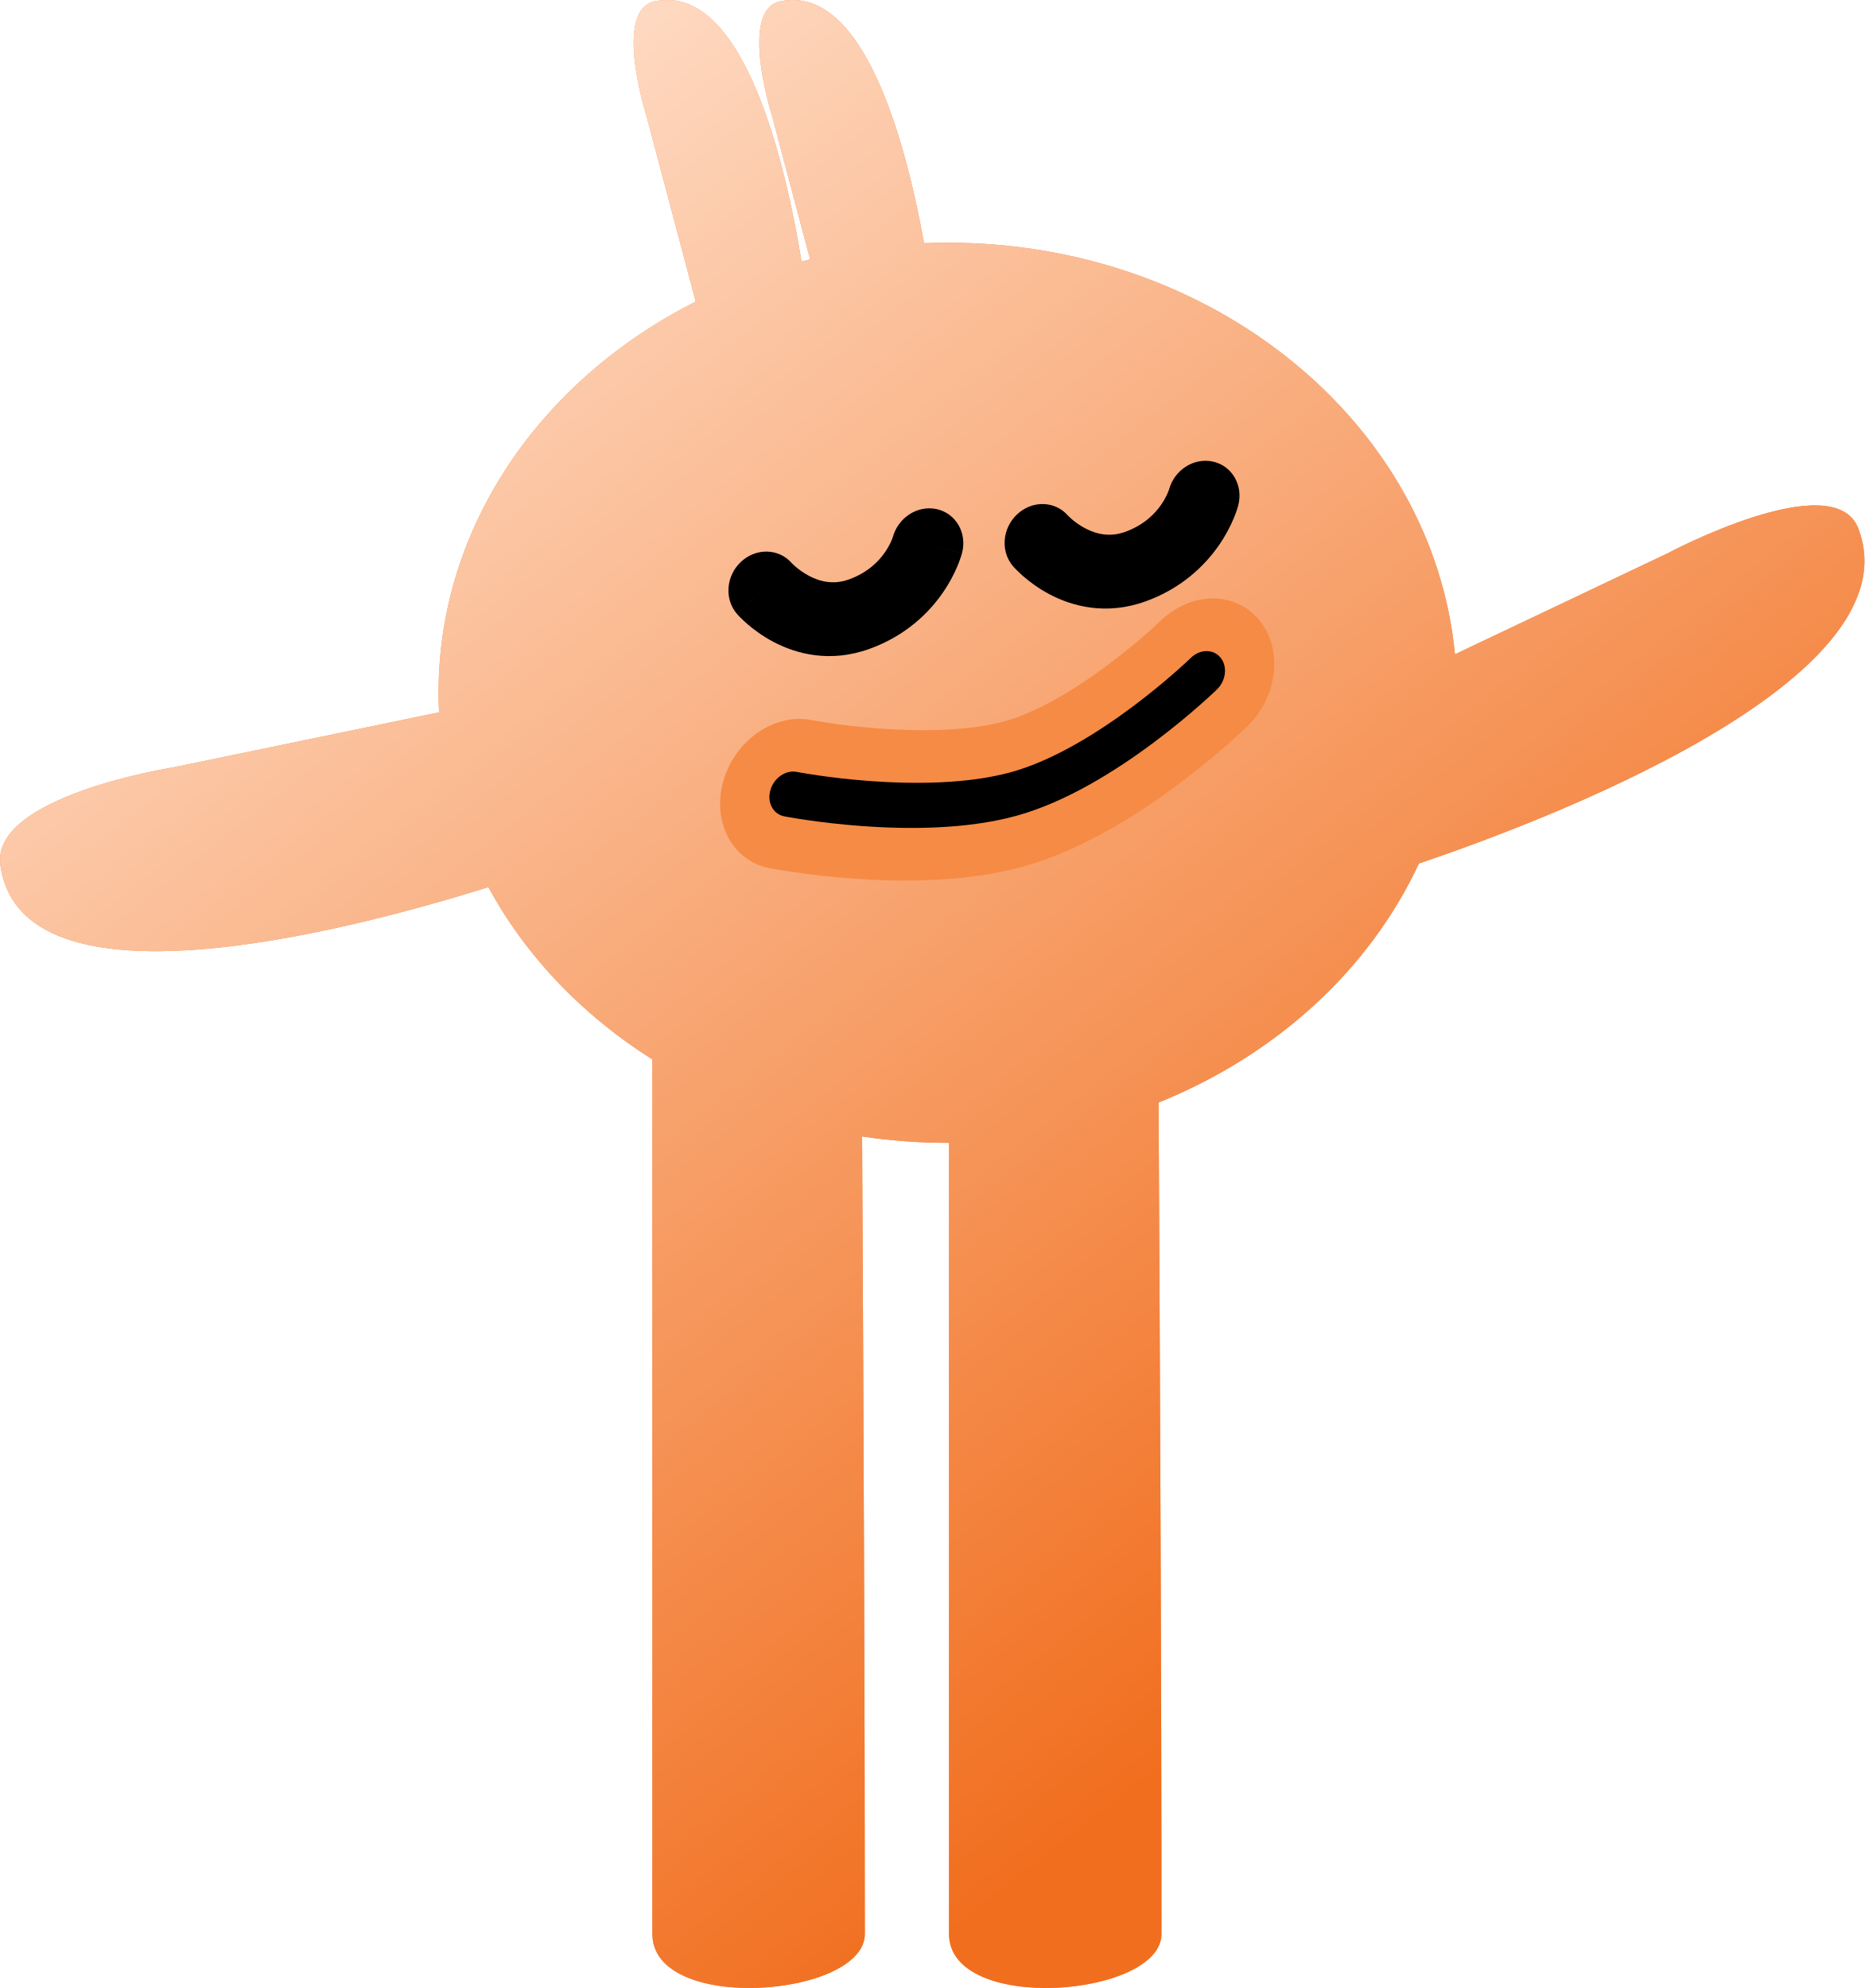
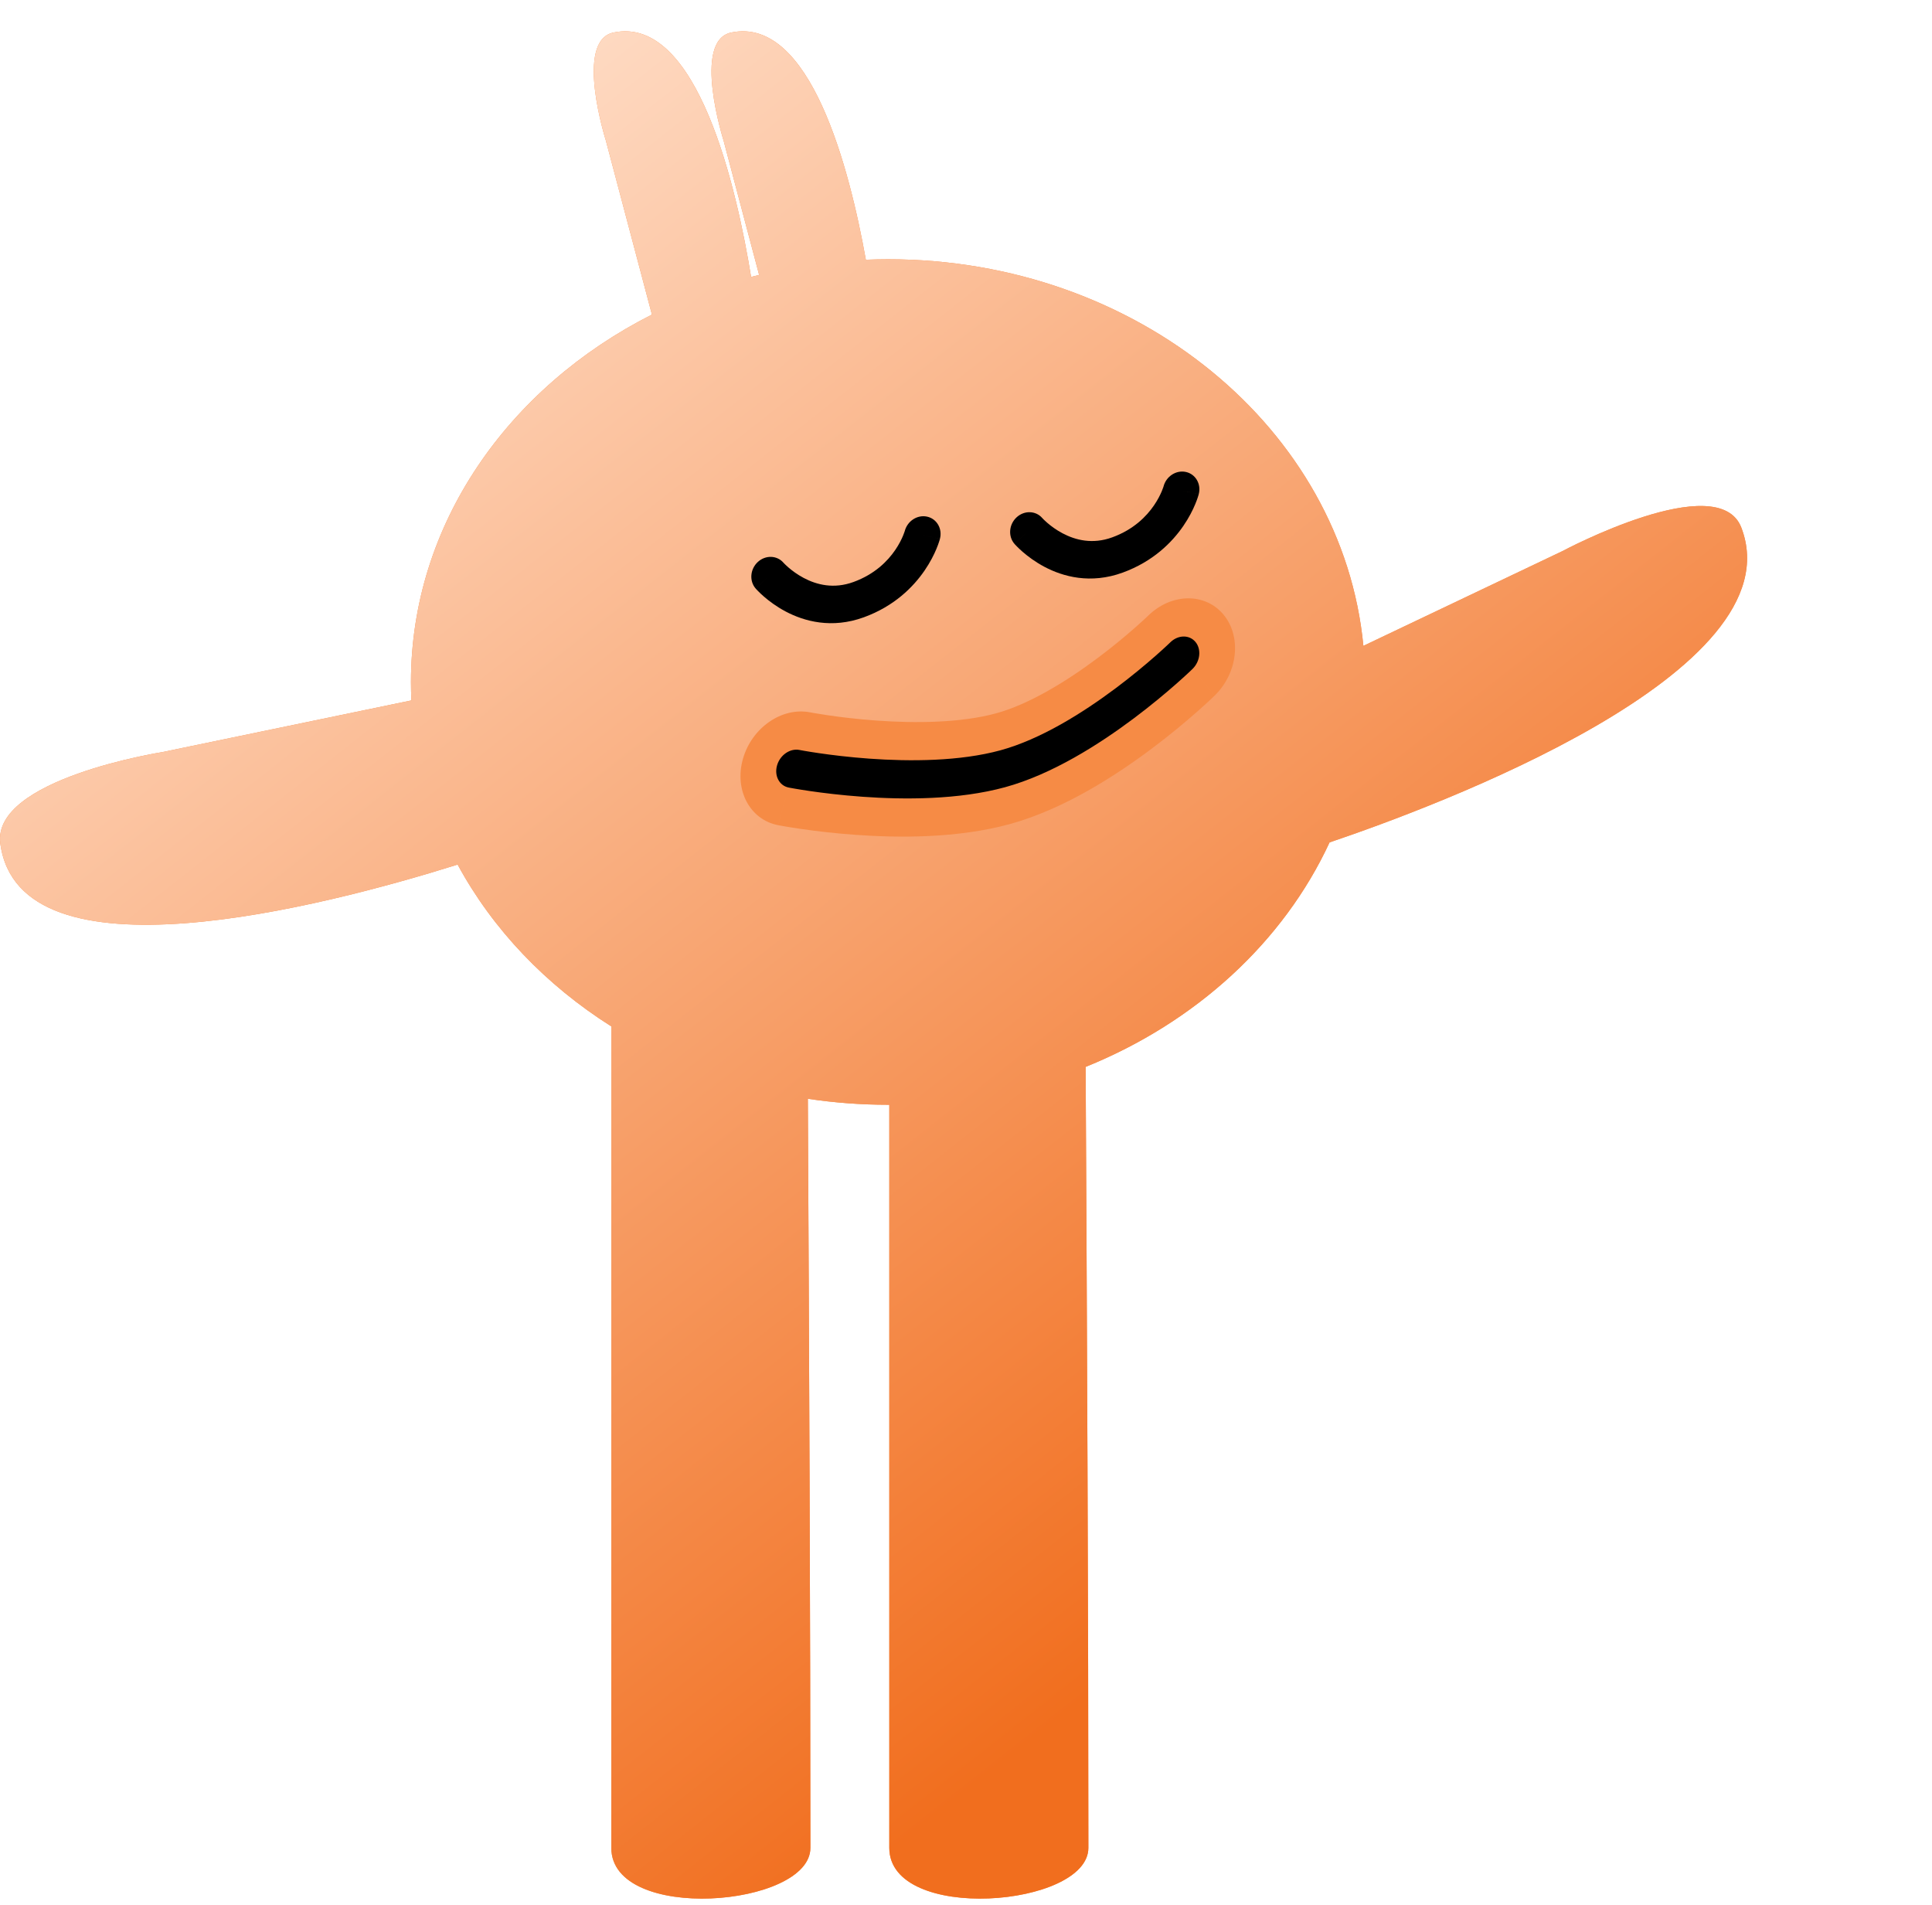
- <svg xmlns="http://www.w3.org/2000/svg" width="256" height="273" viewBox="0 0 256 273" fill="none">
-   <path d="M107.142 0.181C118.748 -2.243 124.508 20.211 126.871 33.395C127.948 33.352 129.033 33.328 130.123 33.328C166.715 33.328 196.74 58.188 199.773 89.847L228.929 76C228.981 75.972 251.792 63.814 255.155 72.566C263.294 93.753 210.329 113.35 194.819 118.582C188.065 133.133 175.215 144.902 159.077 151.404C159.27 187.307 159.478 233.087 159.478 265.573C159.478 274.27 130.305 276.612 130.305 265.573V156.937C130.244 156.937 130.184 156.939 130.123 156.939C126.118 156.939 122.192 156.64 118.372 156.068C118.558 191.203 118.746 234.478 118.746 265.573C118.746 274.27 89.574 276.612 89.574 265.573V145.484C79.984 139.436 72.194 131.3 67.055 121.826C47.157 128.051 2.845 139.477 0.047 118.767C-1.23 109.311 23.686 105.397 23.74 105.388L60.284 97.822C60.241 96.931 60.218 96.034 60.218 95.133C60.218 72.128 74.435 52.058 95.525 41.417L88.785 16.002C88.785 16.002 84.121 1.388 89.895 0.181C102.279 -2.406 108.009 23.334 110.054 35.913C110.445 35.809 110.838 35.709 111.232 35.612L106.031 16.002C106.031 16.002 101.368 1.388 107.142 0.181Z" fill="#F68B45" />
-   <path d="M107.142 0.181C118.748 -2.243 124.508 20.211 126.871 33.395C127.948 33.352 129.033 33.328 130.123 33.328C166.715 33.328 196.74 58.188 199.773 89.847L228.929 76C228.981 75.972 251.792 63.814 255.155 72.566C263.294 93.753 210.329 113.35 194.819 118.582C188.065 133.133 175.215 144.902 159.077 151.404C159.27 187.307 159.478 233.087 159.478 265.573C159.478 274.27 130.305 276.612 130.305 265.573V156.937C130.244 156.937 130.184 156.939 130.123 156.939C126.118 156.939 122.192 156.64 118.372 156.068C118.558 191.203 118.746 234.478 118.746 265.573C118.746 274.27 89.574 276.612 89.574 265.573V145.484C79.984 139.436 72.194 131.3 67.055 121.826C47.157 128.051 2.845 139.477 0.047 118.767C-1.23 109.311 23.686 105.397 23.74 105.388L60.284 97.822C60.241 96.931 60.218 96.034 60.218 95.133C60.218 72.128 74.435 52.058 95.525 41.417L88.785 16.002C88.785 16.002 84.121 1.388 89.895 0.181C102.279 -2.406 108.009 23.334 110.054 35.913C110.445 35.809 110.838 35.709 111.232 35.612L106.031 16.002C106.031 16.002 101.368 1.388 107.142 0.181Z" fill="url(#paint0_linear_2_7136)" />
-   <path d="M108.705 77.324C106.94 75.295 103.827 75.213 101.752 77.141C99.678 79.069 99.427 82.276 101.192 84.305L104.948 80.814L108.705 77.324ZM132.096 75.926C132.807 73.188 131.253 70.498 128.624 69.916C125.995 69.334 123.286 71.082 122.575 73.819L127.335 74.873L132.096 75.926ZM104.948 80.814C101.192 84.305 101.193 84.307 101.195 84.308C101.195 84.309 101.196 84.31 101.197 84.311C101.199 84.314 101.202 84.316 101.204 84.319C101.208 84.323 101.213 84.329 101.218 84.335C101.228 84.346 101.239 84.359 101.252 84.373C101.278 84.402 101.31 84.437 101.347 84.478C101.422 84.558 101.519 84.661 101.639 84.783C101.878 85.025 102.209 85.342 102.625 85.702C103.449 86.415 104.652 87.329 106.182 88.138C109.249 89.76 113.925 91.089 119.412 89.096L117.999 84.329L116.587 79.561C114.48 80.326 112.63 79.898 111.07 79.073C110.287 78.659 109.65 78.178 109.214 77.801C109 77.615 108.845 77.465 108.756 77.375C108.712 77.33 108.685 77.301 108.676 77.291C108.671 77.286 108.671 77.286 108.676 77.291C108.678 77.294 108.682 77.298 108.687 77.303C108.689 77.306 108.692 77.309 108.695 77.313C108.696 77.314 108.698 77.316 108.7 77.318C108.7 77.319 108.702 77.32 108.702 77.321C108.703 77.322 108.705 77.324 104.948 80.814ZM117.999 84.329L119.412 89.096C124.419 87.278 127.596 84.1 129.495 81.33C130.433 79.962 131.057 78.701 131.456 77.751C131.657 77.274 131.803 76.868 131.906 76.558C131.957 76.403 131.998 76.271 132.029 76.165C132.045 76.112 132.058 76.065 132.069 76.025C132.075 76.005 132.08 75.987 132.084 75.97C132.086 75.962 132.088 75.954 132.09 75.947C132.091 75.943 132.092 75.939 132.093 75.936C132.094 75.934 132.094 75.932 132.094 75.931C132.095 75.928 132.096 75.926 127.335 74.873C122.575 73.819 122.575 73.817 122.576 73.814C122.576 73.814 122.577 73.811 122.577 73.81C122.578 73.807 122.579 73.804 122.579 73.801C122.581 73.795 122.582 73.79 122.584 73.785C122.586 73.775 122.589 73.766 122.591 73.759C122.595 73.744 122.597 73.736 122.598 73.732C122.6 73.726 122.596 73.74 122.585 73.773C122.563 73.84 122.514 73.98 122.433 74.174C122.268 74.566 121.982 75.151 121.535 75.803C120.665 77.072 119.174 78.621 116.587 79.561L117.999 84.329Z" fill="black" />
-   <path d="M111.438 98.886C106.345 97.89 100.92 101.633 99.321 107.247C97.721 112.861 100.553 118.22 105.646 119.216L108.542 109.051L111.438 98.886ZM171.292 99.721C175.481 95.641 176.193 89.105 172.883 85.122C169.573 81.139 163.495 81.218 159.307 85.299L165.3 92.51L171.292 99.721ZM108.542 109.051C105.646 119.216 105.647 119.216 105.649 119.216C105.649 119.216 105.651 119.217 105.652 119.217C105.654 119.217 105.657 119.218 105.66 119.218C105.665 119.22 105.672 119.221 105.68 119.222C105.695 119.225 105.716 119.229 105.74 119.234C105.788 119.243 105.854 119.255 105.936 119.271C106.1 119.301 106.329 119.342 106.618 119.392C107.196 119.492 108.016 119.627 109.031 119.774C111.056 120.069 113.892 120.422 117.169 120.658C123.482 121.112 132.371 121.212 140.346 119.038L139.12 109.051L137.894 99.063C133.093 100.372 126.693 100.472 120.912 100.055C118.141 99.856 115.728 99.556 114.015 99.307C113.162 99.182 112.491 99.072 112.046 98.995C111.823 98.957 111.657 98.927 111.554 98.907C111.503 98.898 111.467 98.891 111.447 98.887C111.437 98.886 111.432 98.885 111.43 98.884C111.429 98.884 111.43 98.884 111.431 98.884C111.432 98.885 111.433 98.885 111.434 98.885C111.434 98.885 111.435 98.885 111.436 98.885C111.437 98.885 111.438 98.886 108.542 109.051ZM139.12 109.051L140.346 119.038C148.629 116.781 156.496 111.67 161.828 107.683C164.596 105.613 166.912 103.67 168.546 102.235C169.366 101.515 170.023 100.915 170.488 100.482C170.721 100.266 170.907 100.09 171.042 99.962C171.11 99.897 171.165 99.845 171.206 99.804C171.227 99.784 171.245 99.767 171.259 99.753C171.267 99.746 171.273 99.74 171.278 99.735C171.281 99.732 171.284 99.73 171.286 99.727C171.287 99.726 171.289 99.725 171.289 99.724C171.291 99.722 171.292 99.721 165.3 92.51C159.307 85.299 159.308 85.297 159.309 85.296C159.31 85.296 159.311 85.294 159.312 85.294C159.313 85.292 159.315 85.291 159.316 85.29C159.318 85.287 159.32 85.286 159.32 85.285C159.322 85.284 159.32 85.286 159.315 85.29C159.305 85.3 159.283 85.321 159.25 85.353C159.182 85.417 159.067 85.526 158.909 85.673C158.592 85.968 158.102 86.416 157.466 86.974C156.187 88.097 154.353 89.636 152.173 91.266C147.609 94.679 142.386 97.839 137.894 99.063L139.12 109.051Z" fill="#F68B45" />
-   <path d="M109.411 106.001C107.883 105.702 106.255 106.825 105.776 108.51C105.296 110.194 106.145 111.801 107.673 112.1L108.542 109.051L109.411 106.001ZM167.097 94.673C168.354 93.449 168.567 91.488 167.575 90.293C166.582 89.099 164.758 89.122 163.502 90.346L165.3 92.51L167.097 94.673ZM108.542 109.051C107.673 112.1 107.674 112.1 107.674 112.1C107.674 112.101 107.675 112.101 107.676 112.101C107.677 112.101 107.678 112.101 107.68 112.102C107.683 112.102 107.687 112.103 107.692 112.104C107.703 112.106 107.718 112.109 107.737 112.113C107.776 112.12 107.831 112.13 107.902 112.144C108.045 112.17 108.252 112.207 108.518 112.253C109.049 112.345 109.817 112.471 110.776 112.611C112.691 112.89 115.379 113.224 118.479 113.447C124.606 113.888 132.624 113.918 139.488 112.047L139.12 109.051L138.752 106.055C132.84 107.666 125.569 107.696 119.602 107.266C116.654 107.054 114.093 106.736 112.271 106.47C111.361 106.338 110.638 106.219 110.146 106.134C109.9 106.092 109.712 106.058 109.588 106.035C109.526 106.023 109.479 106.014 109.45 106.009C109.435 106.006 109.424 106.004 109.417 106.003C109.414 106.002 109.412 106.002 109.411 106.001C109.41 106.001 109.41 106.001 109.41 106.001C109.41 106.001 109.41 106.001 109.41 106.001C109.411 106.001 109.411 106.001 108.542 109.051ZM139.12 109.051L139.488 112.047C146.444 110.151 153.386 105.723 158.449 101.937C161.011 100.021 163.158 98.219 164.668 96.894C165.423 96.23 166.022 95.684 166.436 95.299C166.642 95.107 166.803 94.955 166.915 94.849C166.971 94.796 167.014 94.754 167.044 94.725C167.06 94.71 167.072 94.698 167.081 94.689C167.085 94.685 167.089 94.682 167.092 94.679C167.093 94.678 167.094 94.676 167.095 94.675C167.096 94.675 167.096 94.674 167.096 94.674C167.097 94.674 167.097 94.673 165.3 92.51C163.502 90.346 163.502 90.346 163.502 90.346C163.502 90.346 163.503 90.345 163.503 90.345C163.503 90.345 163.503 90.345 163.503 90.345C163.502 90.346 163.501 90.347 163.499 90.349C163.495 90.353 163.487 90.36 163.477 90.37C163.456 90.391 163.423 90.423 163.377 90.466C163.286 90.553 163.146 90.685 162.962 90.856C162.593 91.2 162.044 91.701 161.344 92.316C159.941 93.547 157.938 95.228 155.552 97.012C150.72 100.626 144.571 104.468 138.752 106.055L139.12 109.051Z" fill="black" />
-   <path d="M146.626 70.795C144.861 68.766 141.748 68.684 139.674 70.612C137.599 72.54 137.348 75.747 139.113 77.776L142.87 74.285L146.626 70.795ZM170.017 69.397C170.729 66.659 169.174 63.968 166.545 63.387C163.916 62.805 161.208 64.553 160.496 67.29L165.257 68.343L170.017 69.397ZM142.87 74.285C139.113 77.776 139.115 77.777 139.116 77.779C139.116 77.779 139.118 77.781 139.119 77.782C139.121 77.784 139.123 77.787 139.125 77.789C139.129 77.794 139.134 77.799 139.139 77.805C139.149 77.817 139.161 77.83 139.174 77.844C139.199 77.873 139.231 77.908 139.268 77.948C139.343 78.029 139.441 78.132 139.56 78.253C139.799 78.495 140.13 78.813 140.546 79.173C141.371 79.886 142.573 80.8 144.104 81.609C147.17 83.231 151.846 84.56 157.334 82.567L155.921 77.799L154.508 73.032C152.401 73.797 150.552 73.369 148.991 72.544C148.208 72.13 147.572 71.648 147.136 71.271C146.922 71.086 146.767 70.936 146.677 70.845C146.633 70.8 146.606 70.771 146.597 70.762C146.593 70.757 146.593 70.757 146.597 70.762C146.6 70.765 146.603 70.769 146.608 70.774C146.611 70.777 146.613 70.78 146.616 70.783C146.618 70.785 146.619 70.787 146.621 70.789C146.622 70.79 146.623 70.791 146.623 70.792C146.625 70.793 146.626 70.795 142.87 74.285ZM155.921 77.799L157.334 82.567C162.341 80.749 165.517 77.57 167.417 74.8C168.354 73.433 168.978 72.172 169.378 71.222C169.578 70.745 169.725 70.339 169.827 70.029C169.879 69.874 169.919 69.742 169.951 69.635C169.966 69.582 169.979 69.536 169.991 69.496C169.996 69.476 170.001 69.457 170.005 69.441C170.008 69.433 170.01 69.425 170.012 69.417C170.013 69.414 170.014 69.41 170.015 69.407C170.015 69.405 170.016 69.402 170.016 69.401C170.017 69.399 170.017 69.397 165.257 68.343C160.496 67.29 160.497 67.288 160.497 67.285C160.497 67.284 160.498 67.282 160.498 67.281C160.499 67.278 160.5 67.275 160.501 67.272C160.502 67.266 160.504 67.26 160.505 67.255C160.508 67.245 160.51 67.237 160.512 67.23C160.516 67.215 160.519 67.206 160.52 67.203C160.522 67.196 160.518 67.211 160.507 67.244C160.484 67.311 160.435 67.45 160.354 67.644C160.189 68.036 159.904 68.622 159.457 69.274C158.587 70.542 157.095 72.092 154.508 73.032L155.921 77.799Z" fill="black" />
+ <svg xmlns="http://www.w3.org/2000/svg" width="209" height="206" viewBox="0 0 209 206" fill="none">
+   <path d="M79.1 3.519C87.669 1.725 91.922 18.341 93.666 28.096C94.462 28.064 95.262 28.045 96.066 28.045C123.082 28.045 145.248 46.439 147.488 69.865L169.014 59.619C169.066 59.59 185.894 50.605 188.376 57.078C194.384 72.755 155.282 87.255 143.831 91.126C138.845 101.893 129.357 110.6 117.442 115.411C117.585 141.977 117.739 175.851 117.739 199.889C117.739 206.324 96.202 208.057 96.202 199.889V119.506C96.157 119.506 96.112 119.508 96.066 119.508C93.109 119.508 90.211 119.284 87.391 118.861C87.528 144.859 87.668 176.88 87.668 199.889C87.668 206.324 66.13 208.057 66.13 199.889V111.031C59.05 106.555 53.299 100.536 49.506 93.526C34.816 98.132 2.1 106.587 0.035 91.263C-0.908 84.259 17.526 81.365 17.526 81.365L44.506 75.766C44.474 75.106 44.457 74.443 44.457 73.777C44.457 56.754 54.954 41.904 70.524 34.031L65.547 15.224C65.518 15.135 62.122 4.408 66.367 3.519C75.511 1.604 79.741 20.654 81.251 29.96C81.54 29.884 81.829 29.808 82.12 29.736L78.28 15.224C78.254 15.142 74.854 4.408 79.1 3.519Z" fill="#F68B45" />
+   <path d="M79.1 3.519C87.669 1.725 91.922 18.341 93.666 28.096C94.462 28.064 95.262 28.045 96.066 28.045C123.082 28.045 145.248 46.439 147.488 69.865L169.014 59.619C169.066 59.59 185.894 50.605 188.376 57.078C194.384 72.755 155.282 87.255 143.831 91.126C138.845 101.893 129.357 110.6 117.442 115.411C117.585 141.977 117.739 175.851 117.739 199.889C117.739 206.324 96.202 208.057 96.202 199.889V119.506C96.157 119.506 96.112 119.508 96.066 119.508C93.109 119.508 90.211 119.284 87.391 118.861C87.528 144.859 87.668 176.88 87.668 199.889C87.668 206.324 66.13 208.057 66.13 199.889V111.031C59.05 106.555 53.299 100.536 49.506 93.526C34.816 98.132 2.1 106.587 0.035 91.263C-0.908 84.259 17.526 81.365 17.526 81.365L44.506 75.766C44.474 75.106 44.457 74.443 44.457 73.777C44.457 56.754 54.954 41.904 70.524 34.031L65.547 15.224C65.518 15.135 62.122 4.408 66.367 3.519C75.511 1.604 79.741 20.654 81.251 29.96C81.54 29.884 81.829 29.808 82.12 29.736L78.28 15.224C78.254 15.142 74.854 4.408 79.1 3.519Z" fill="url(#paint0_linear_2_6888)" />
+   <path d="M84.753 60.872C84.049 60.06 82.804 60.026 81.973 60.797C81.143 61.569 81.041 62.852 81.746 63.664L83.249 62.268L84.753 60.872ZM101.681 58.29C101.966 57.194 101.343 56.119 100.292 55.888C99.24 55.656 98.157 56.357 97.873 57.452L99.777 57.871L101.681 58.29ZM83.249 62.268C81.746 63.664 81.746 63.664 81.747 63.665C81.747 63.665 81.748 63.666 81.748 63.666C81.749 63.667 81.75 63.668 81.751 63.669C81.753 63.672 81.755 63.674 81.757 63.677C81.762 63.682 81.768 63.689 81.775 63.697C81.789 63.712 81.807 63.732 81.829 63.756C81.873 63.804 81.933 63.868 82.009 63.944C82.16 64.098 82.374 64.304 82.647 64.541C83.19 65.011 83.982 65.614 84.985 66.146C86.994 67.21 89.969 68.042 93.45 66.775L92.885 64.868L92.32 62.961C90.195 63.734 88.352 63.266 86.944 62.52C86.24 62.147 85.674 61.717 85.286 61.381C85.094 61.214 84.95 61.074 84.858 60.982C84.813 60.935 84.781 60.901 84.763 60.882C84.754 60.873 84.749 60.867 84.747 60.865C84.746 60.864 84.746 60.864 84.748 60.865C84.748 60.865 84.749 60.866 84.75 60.867C84.75 60.868 84.751 60.869 84.751 60.869C84.752 60.87 84.752 60.87 84.752 60.87C84.753 60.871 84.753 60.872 83.249 62.268ZM92.885 64.868L93.45 66.775C96.738 65.578 98.798 63.502 100.026 61.707C100.635 60.817 101.039 59.998 101.294 59.39C101.421 59.085 101.513 58.831 101.575 58.642C101.606 58.548 101.63 58.471 101.648 58.411C101.656 58.382 101.663 58.356 101.669 58.336C101.672 58.326 101.674 58.317 101.676 58.309C101.677 58.305 101.678 58.302 101.679 58.299C101.68 58.297 101.68 58.295 101.68 58.294C101.68 58.293 101.681 58.292 101.681 58.292C101.681 58.291 101.681 58.29 99.777 57.871C97.873 57.452 97.874 57.451 97.874 57.45C97.874 57.45 97.874 57.449 97.874 57.449C97.875 57.447 97.875 57.446 97.875 57.445C97.876 57.443 97.876 57.441 97.877 57.44C97.877 57.437 97.878 57.435 97.878 57.435C97.878 57.433 97.878 57.436 97.876 57.443C97.871 57.458 97.862 57.488 97.847 57.533C97.817 57.624 97.764 57.773 97.684 57.964C97.523 58.349 97.254 58.897 96.841 59.501C96.025 60.695 94.639 62.117 92.32 62.961L92.885 64.868Z" fill="black" />
+   <path d="M87.646 77.06C84.593 76.461 81.336 78.707 80.374 82.076C79.411 85.445 81.106 88.662 84.159 89.26L85.903 83.16L87.646 77.06ZM131.403 75.243C133.914 72.791 134.339 68.868 132.353 66.481C130.366 64.095 126.72 64.147 124.209 66.599L127.806 70.921L131.403 75.243ZM85.903 83.16C84.159 89.26 84.16 89.26 84.161 89.261C84.161 89.261 84.162 89.261 84.163 89.261C84.165 89.261 84.166 89.262 84.168 89.262C84.172 89.263 84.176 89.264 84.181 89.265C84.192 89.267 84.206 89.269 84.223 89.273C84.257 89.279 84.303 89.288 84.362 89.299C84.478 89.32 84.643 89.35 84.852 89.386C85.27 89.459 85.864 89.556 86.603 89.664C88.076 89.879 90.141 90.136 92.525 90.308C97.15 90.642 103.541 90.702 109.211 89.153L108.478 83.16L107.745 77.167C103.983 78.195 99.087 78.255 94.781 77.944C92.701 77.794 90.891 77.569 89.605 77.381C88.964 77.287 88.458 77.204 88.12 77.145C87.951 77.116 87.824 77.093 87.744 77.078C87.704 77.071 87.675 77.066 87.659 77.062C87.65 77.061 87.645 77.06 87.643 77.059C87.642 77.059 87.642 77.059 87.642 77.059C87.643 77.059 87.643 77.059 87.644 77.059C87.644 77.06 87.645 77.06 87.645 77.06C87.646 77.06 87.646 77.06 85.903 83.16ZM108.478 83.16L109.211 89.153C115.066 87.554 120.693 83.906 124.576 80.996C126.579 79.495 128.256 78.085 129.437 77.045C130.03 76.523 130.504 76.09 130.837 75.779C131.004 75.624 131.136 75.499 131.231 75.408C131.279 75.362 131.317 75.326 131.346 75.298C131.36 75.284 131.372 75.272 131.382 75.263C131.386 75.259 131.391 75.255 131.394 75.251C131.396 75.249 131.398 75.248 131.399 75.246C131.4 75.246 131.401 75.245 131.401 75.245C131.402 75.244 131.403 75.243 127.806 70.921C124.209 66.599 124.21 66.599 124.21 66.598C124.211 66.598 124.211 66.597 124.212 66.597C124.213 66.596 124.213 66.595 124.214 66.594C124.215 66.593 124.216 66.593 124.216 66.593C124.216 66.593 124.213 66.595 124.208 66.6C124.199 66.609 124.181 66.626 124.153 66.653C124.099 66.705 124.009 66.79 123.887 66.903C123.643 67.131 123.269 67.473 122.787 67.897C121.819 68.75 120.431 69.916 118.782 71.153C115.359 73.718 111.322 76.19 107.745 77.167L108.478 83.16Z" fill="#F68B45" />
+   <path d="M86.484 81.127C85.466 80.927 84.381 81.676 84.06 82.799C83.739 83.922 84.304 84.994 85.322 85.194L85.903 83.16L86.484 81.127ZM129.005 72.362C129.842 71.544 129.984 70.237 129.322 69.441C128.659 68.646 127.444 68.663 126.607 69.481L127.806 70.921L129.005 72.362ZM85.903 83.16C85.322 85.194 85.322 85.194 85.322 85.194C85.323 85.194 85.323 85.194 85.323 85.194C85.324 85.194 85.325 85.194 85.326 85.194C85.329 85.195 85.332 85.195 85.335 85.196C85.343 85.198 85.354 85.2 85.368 85.203C85.396 85.208 85.437 85.216 85.489 85.225C85.594 85.245 85.746 85.272 85.941 85.306C86.332 85.374 86.897 85.467 87.603 85.57C89.014 85.776 90.994 86.022 93.277 86.187C97.795 86.513 103.688 86.533 108.722 85.158L108.478 83.16L108.234 81.162C103.836 82.364 98.441 82.384 94.029 82.066C91.848 81.908 89.952 81.672 88.604 81.475C87.931 81.377 87.395 81.289 87.031 81.226C86.848 81.194 86.709 81.169 86.617 81.152C86.57 81.143 86.536 81.137 86.513 81.132C86.502 81.13 86.494 81.129 86.489 81.128C86.487 81.127 86.485 81.127 86.484 81.127C86.484 81.127 86.484 81.127 86.484 81.127C86.484 81.127 86.484 81.127 86.484 81.127C86.484 81.127 86.484 81.127 85.903 83.16ZM108.478 83.16L108.722 85.158C113.818 83.766 118.915 80.51 122.645 77.715C124.53 76.302 126.11 74.973 127.221 73.996C127.777 73.506 128.217 73.104 128.521 72.821C128.673 72.679 128.791 72.567 128.872 72.489C128.913 72.451 128.945 72.42 128.967 72.399C128.978 72.388 128.987 72.379 128.993 72.373C128.996 72.37 128.999 72.368 129.001 72.366C129.002 72.365 129.003 72.364 129.003 72.363C129.004 72.363 129.004 72.362 129.004 72.362C129.005 72.362 129.005 72.362 127.806 70.921C126.607 69.481 126.607 69.48 126.607 69.48C126.607 69.48 126.608 69.48 126.608 69.48C126.608 69.48 126.608 69.48 126.607 69.48C126.607 69.48 126.606 69.481 126.604 69.483C126.601 69.486 126.596 69.492 126.588 69.499C126.572 69.514 126.547 69.538 126.513 69.571C126.445 69.636 126.341 69.734 126.204 69.862C125.93 70.117 125.523 70.49 125.004 70.947C123.964 71.861 122.481 73.109 120.713 74.434C117.137 77.114 112.57 79.978 108.234 81.162L108.478 83.16Z" fill="black" />
+   <path d="M112.75 56.039C112.045 55.228 110.801 55.194 109.97 55.965C109.14 56.736 109.038 58.02 109.743 58.831L111.246 57.435L112.75 56.039ZM129.678 53.458C129.962 52.362 129.34 51.287 128.289 51.055C127.237 50.824 126.154 51.525 125.87 52.62L127.774 53.039L129.678 53.458ZM111.246 57.435C109.743 58.831 109.743 58.832 109.744 58.833C109.744 58.833 109.744 58.834 109.745 58.834C109.746 58.835 109.747 58.836 109.748 58.837C109.75 58.84 109.752 58.842 109.754 58.845C109.759 58.85 109.765 58.857 109.772 58.865C109.786 58.88 109.804 58.9 109.826 58.924C109.87 58.972 109.93 59.036 110.006 59.112C110.157 59.266 110.371 59.472 110.644 59.709C111.187 60.179 111.978 60.782 112.982 61.314C114.991 62.379 117.966 63.21 121.446 61.943L120.882 60.036L120.317 58.129C118.191 58.903 116.349 58.434 114.941 57.688C114.237 57.315 113.671 56.885 113.283 56.549C113.091 56.382 112.946 56.242 112.855 56.15C112.81 56.103 112.778 56.069 112.76 56.05C112.751 56.041 112.746 56.035 112.744 56.033C112.743 56.032 112.743 56.032 112.744 56.033C112.745 56.033 112.746 56.034 112.747 56.035C112.747 56.036 112.748 56.037 112.748 56.037C112.748 56.038 112.749 56.038 112.749 56.038C112.75 56.039 112.75 56.039 111.246 57.435ZM120.882 60.036L121.446 61.943C124.735 60.746 126.795 58.67 128.023 56.875C128.632 55.985 129.036 55.166 129.29 54.558C129.418 54.253 129.51 53.998 129.572 53.81C129.603 53.716 129.627 53.639 129.644 53.579C129.653 53.549 129.66 53.524 129.666 53.504C129.669 53.494 129.671 53.485 129.673 53.477C129.674 53.473 129.675 53.47 129.676 53.467C129.676 53.465 129.677 53.463 129.677 53.462C129.677 53.461 129.678 53.46 129.678 53.46C129.678 53.459 129.678 53.458 127.774 53.039C125.87 52.62 125.87 52.619 125.871 52.618C125.871 52.618 125.871 52.617 125.871 52.617C125.871 52.615 125.872 52.614 125.872 52.613C125.873 52.611 125.873 52.609 125.873 52.608C125.874 52.605 125.875 52.603 125.875 52.602C125.875 52.601 125.874 52.604 125.872 52.611C125.868 52.625 125.859 52.656 125.844 52.702C125.814 52.792 125.761 52.941 125.681 53.132C125.52 53.517 125.251 54.065 124.838 54.669C124.022 55.862 122.636 57.285 120.317 58.129L120.882 60.036Z" fill="black" />
  <defs>
-     <linearGradient id="paint0_linear_2_7136" x1="68.603" y1="-9.8862e-08" x2="221.655" y2="194.631" gradientUnits="userSpaceOnUse">
+     <linearGradient id="paint0_linear_2_6888" x1="50.649" y1="3.385" x2="163.955" y2="147.152" gradientUnits="userSpaceOnUse">
      <stop stop-color="#FFDFCA" />
      <stop offset="1" stop-color="#F16E1E" />
    </linearGradient>
  </defs>
</svg>
